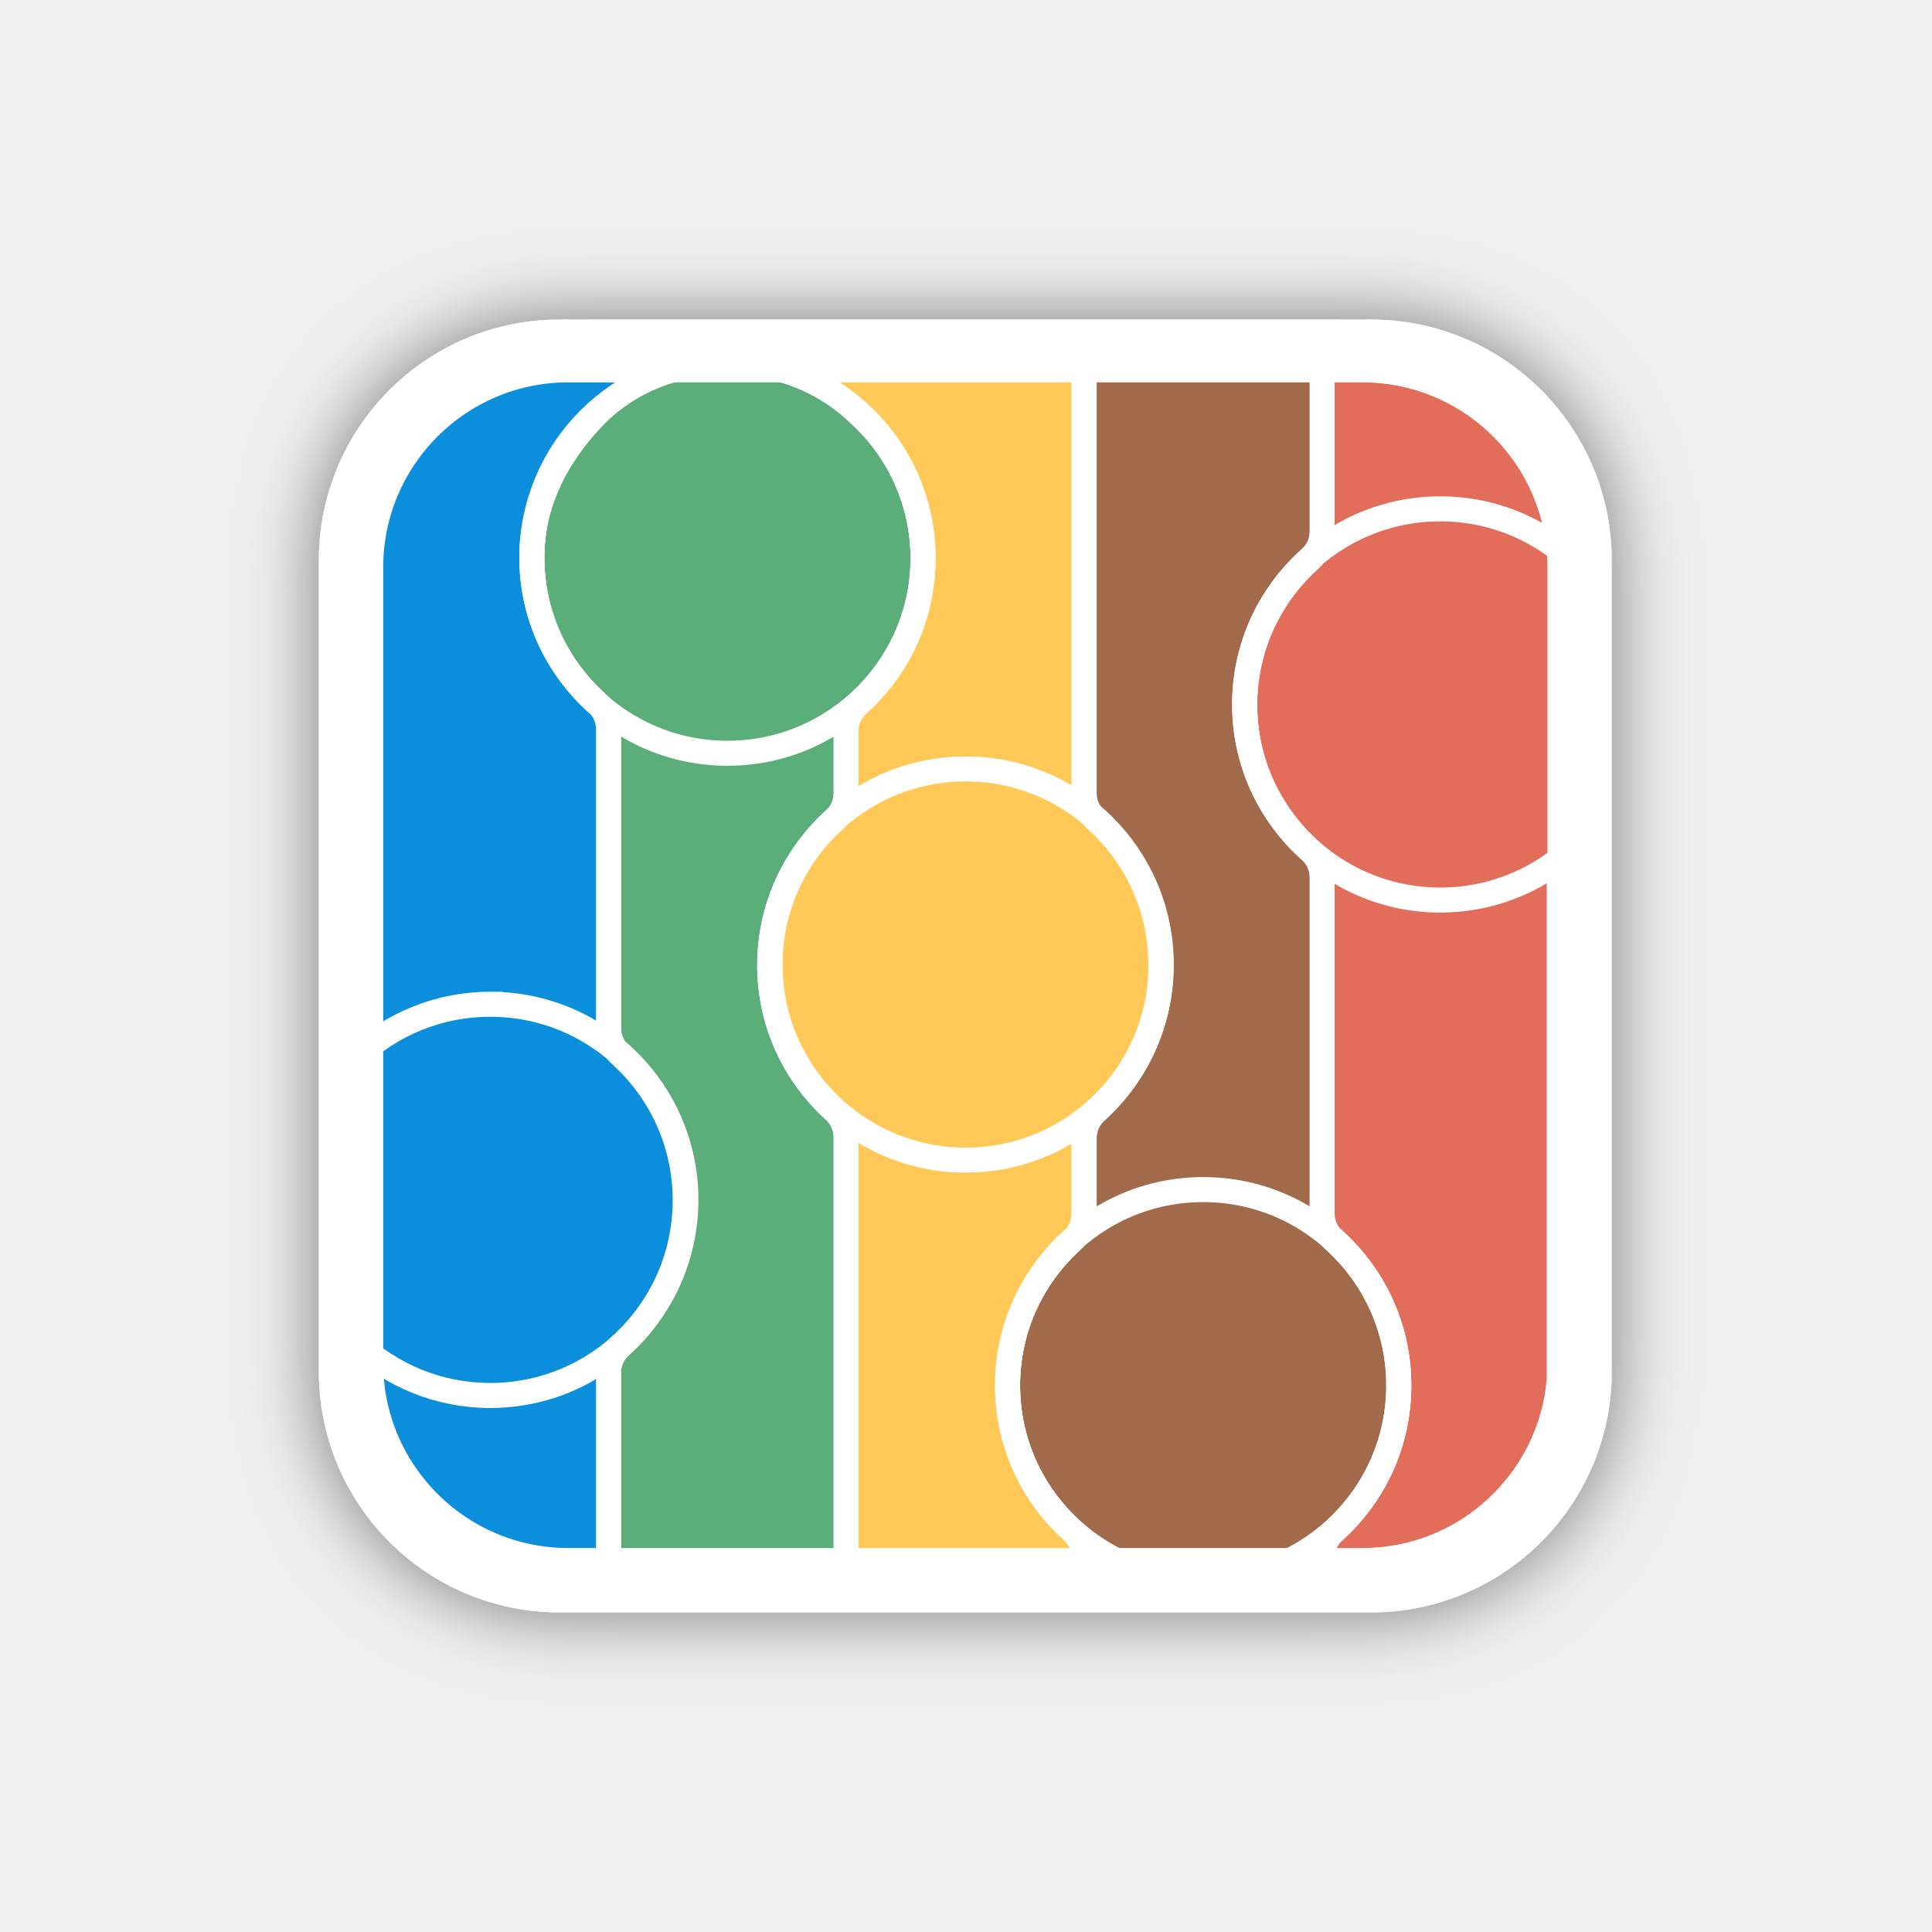
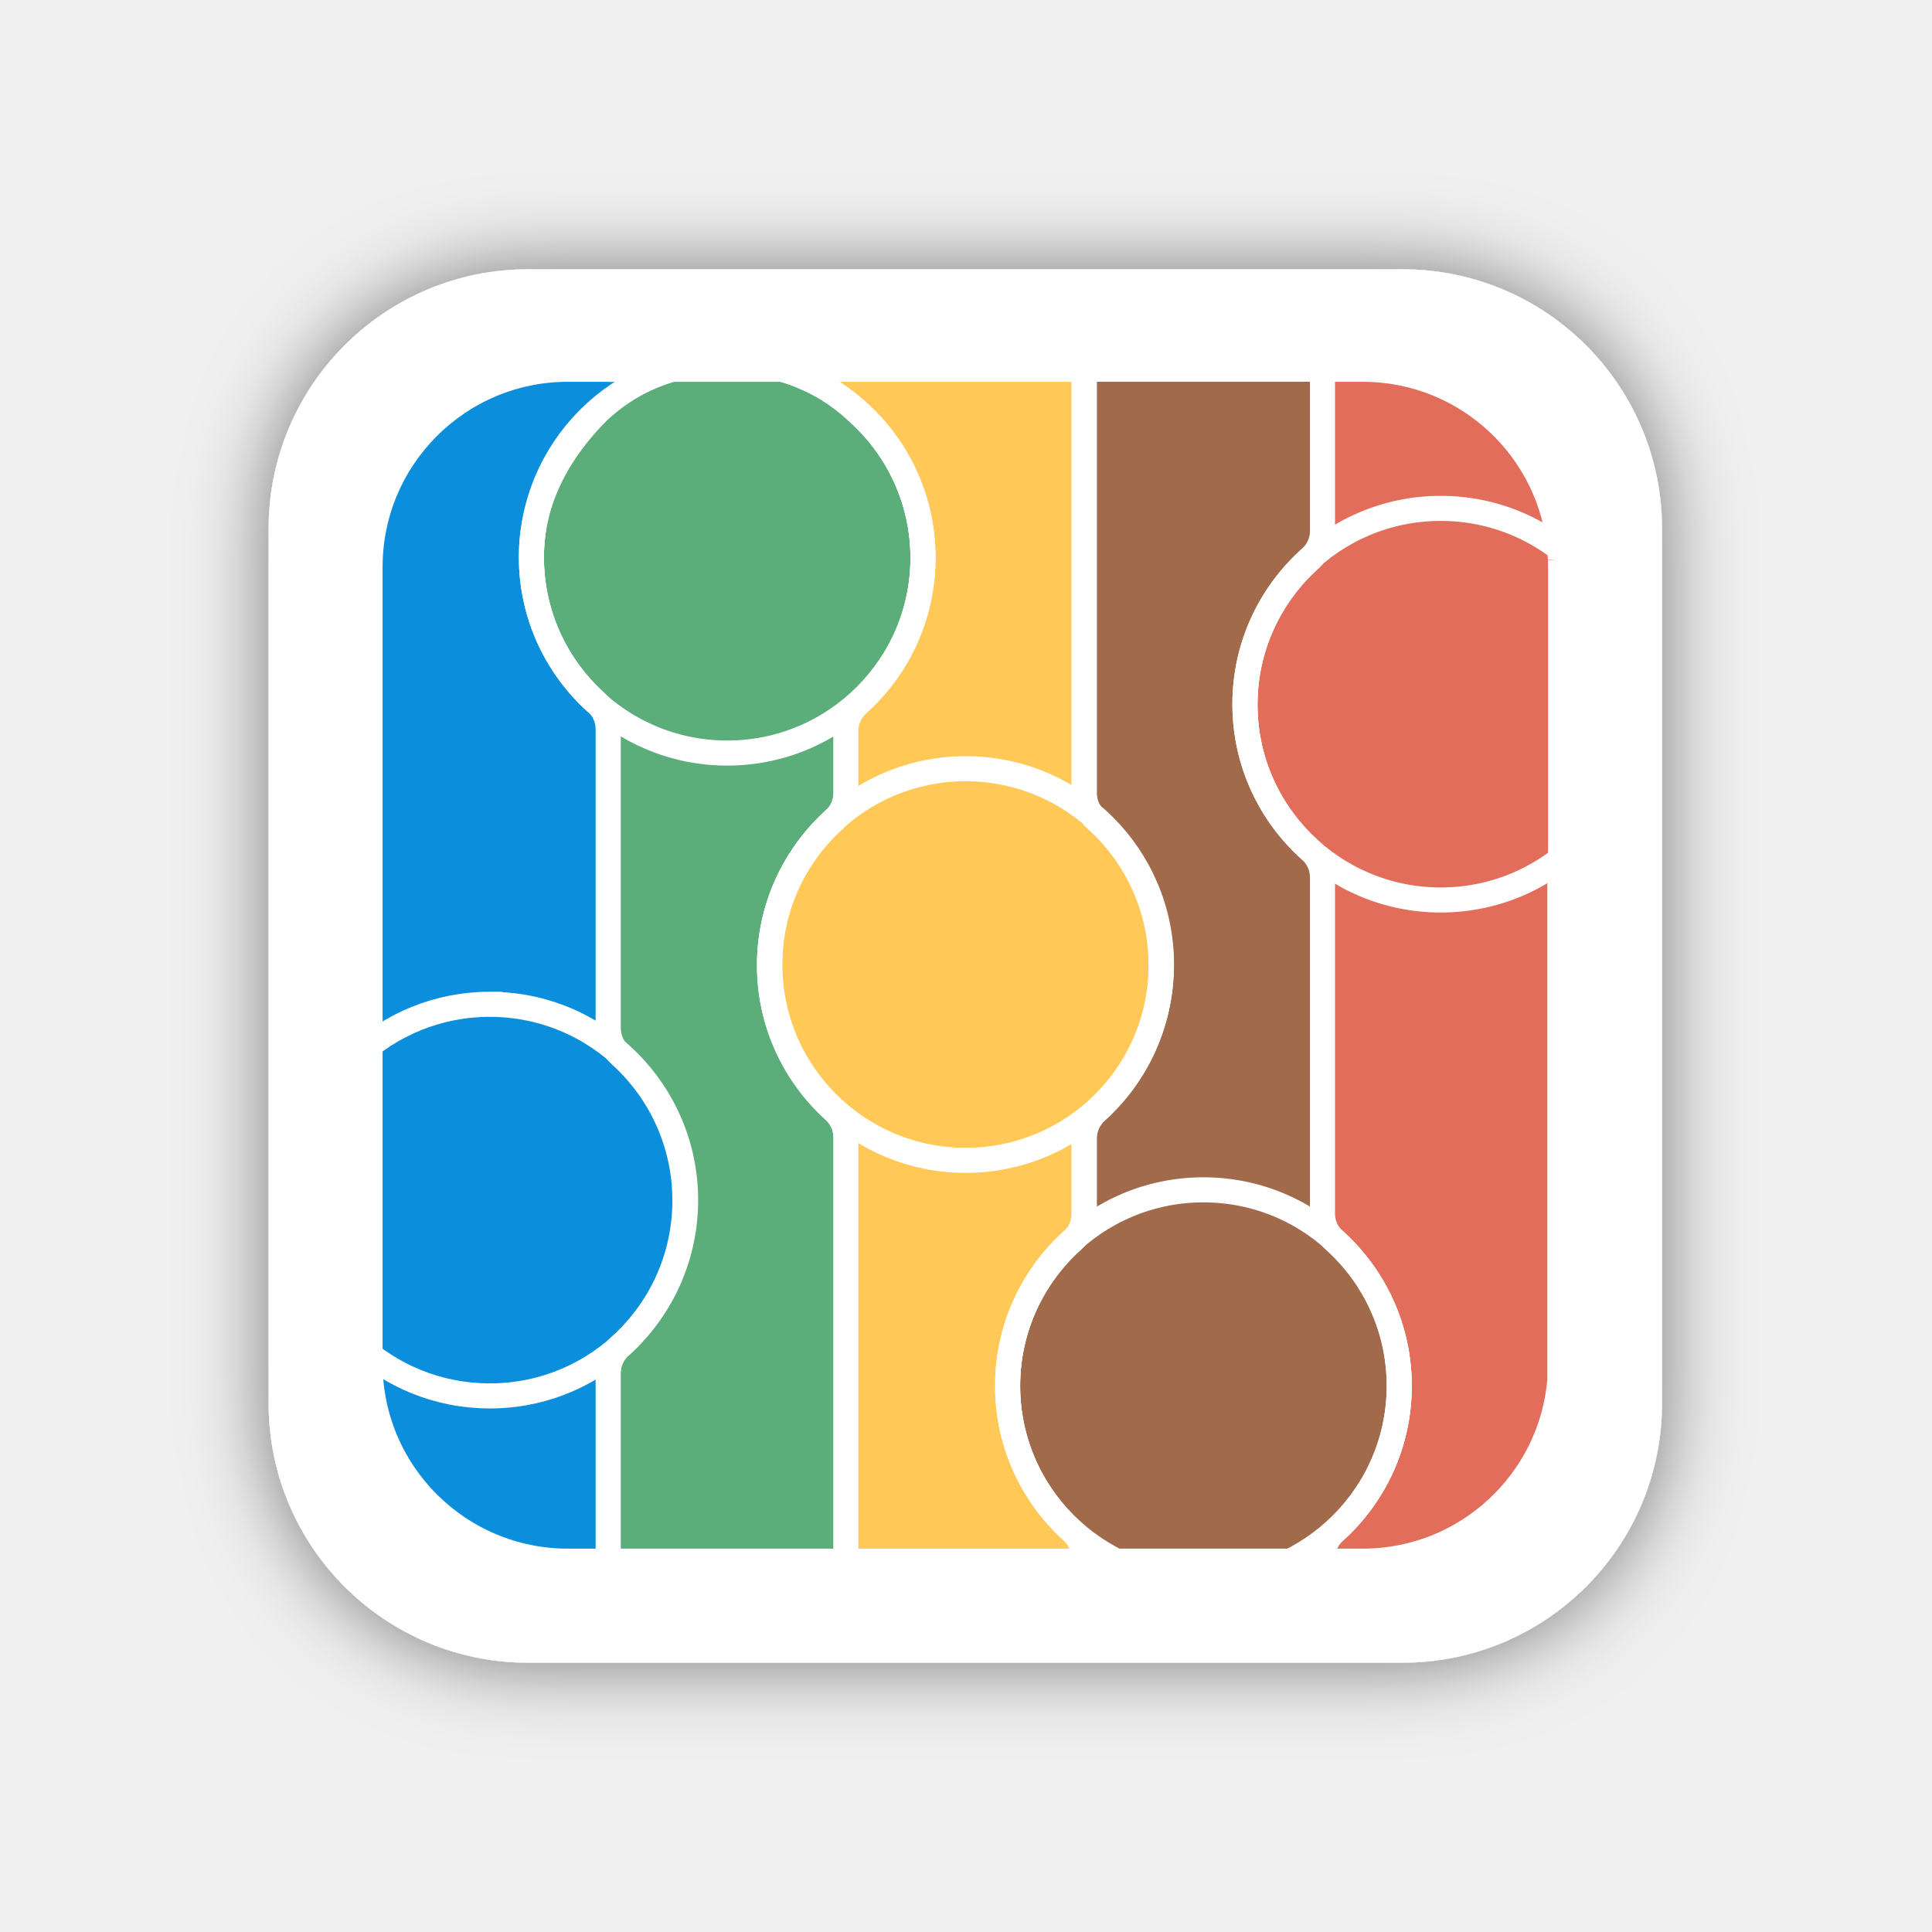
- <svg xmlns="http://www.w3.org/2000/svg" id="Background" viewBox="0 0 1025.06 1025.06">
+ <svg xmlns="http://www.w3.org/2000/svg" id="Background" viewBox="0 0 1187.57 1187.57">
  <defs>
    <style>
      .cls-1, .cls-2 {
        fill: none;
      }

      .cls-3 {
        fill: #ffc857;
      }

      .cls-3, .cls-2, .cls-4, .cls-5, .cls-6, .cls-7 {
        stroke: #fff;
-         stroke-width: 13.28px;
+         stroke-width: 15.41px;
      }

      .cls-3, .cls-4, .cls-5, .cls-6, .cls-7 {
        stroke-linecap: round;
        stroke-linejoin: bevel;
      }

      .cls-2 {
        stroke-miterlimit: 10;
      }

      .cls-4 {
        fill: #e26d5a;
      }

      .cls-5 {
        fill: #0b8edc;
      }

      .cls-6 {
        fill: #a06a4b;
      }

      .cls-8 {
        fill: #fff;
        filter: url(#outer-glow-1);
      }

      .cls-7 {
        fill: #5bae7a;
      }
    </style>
-     <filter id="outer-glow-1" x="108.53" y="109.53" width="807" height="806" filterUnits="userSpaceOnUse">
+     <filter id="outer-glow-1" x="90.18" y="89.83" width="1007" height="1008" filterUnits="userSpaceOnUse">
      <feOffset dx="0" dy="0" />
-       <feGaussianBlur result="blur" stdDeviation="20" />
+       <feGaussianBlur result="blur" stdDeviation="24.97" />
      <feFlood flood-color="#000" flood-opacity=".5" />
      <feComposite in2="blur" operator="in" />
      <feComposite in="SourceGraphic" />
    </filter>
  </defs>
-   <rect class="cls-1" x=".53" y=".53" width="1024" height="1024" />
-   <rect class="cls-8" x="169.2" y="169.57" width="685.91" height="685.91" rx="127.71" ry="127.71" />
-   <path class="cls-4" d="M827.59,297.26c0-.12,0-.23-.01-.35-.05-1.28-.13-2.56-.22-3.83,0-.09,0-.18-.01-.26-4.22-54.04-49.41-96.58-104.54-96.58h-21.67c-.02.38-.04.76-.04,1.14v85.53c0,5.42-2.31,10.57-6.33,14.2-21.09,19-34.35,46.51-34.35,77.13s13.26,58.13,34.35,77.13c4.02,3.62,6.33,8.78,6.33,14.2v177.95c0,5.44,2.33,10.62,6.39,14.25,21.27,19,34.66,46.64,34.66,77.41s-13.39,58.41-34.66,77.41c-4.06,3.63-6.39,8.8-6.39,14.25h0c0,.38.01.77.04,1.14h21.67c54.95,0,100.03-42.27,104.49-96.07v-275.27c.12-.09.25-.19.37-.28v-155.25c0-1.29-.03-2.57-.08-3.84Z" />
-   <path class="cls-6" d="M707.79,658.05c-4.02-3.62-6.33-8.78-6.33-14.2v-178.39c0-5.45-2.33-10.63-6.4-14.25-21.29-19.01-34.7-46.66-34.7-77.45s13.41-58.44,34.7-77.45c4.06-3.63,6.4-8.81,6.4-14.25v-84.68c0-.38-.01-.77-.04-1.14h-126.13c-.02.38-.04.76-.04,1.14v223.81c0,5.42,2.31,10.57,6.33,14.2,21.09,19,34.35,46.51,34.35,77.13s-13.26,58.13-34.35,77.13c-4.02,3.62-6.33,8.78-6.33,14.2v40c0,5.42-2.31,10.57-6.33,14.2-21.09,19-34.35,46.51-34.35,77.13s13.26,58.13,34.35,77.13c4.02,3.62,6.33,8.78,6.33,14.2v.33c0,.38.01.77.04,1.14h126.13c.02-.38.04-.76.04-1.14v-.33c0-5.42,2.31-10.57,6.33-14.2,21.09-19,34.35-46.51,34.35-77.13s-13.26-58.13-34.35-77.13Z" />
-   <path class="cls-7" d="M322.86,197.39v7.7c0,5.42-2.31,10.57-6.33,14.2-21.09,19-34.35,46.51-34.35,77.13s13.26,58.13,34.35,77.13c4.02,3.62,6.33,8.78,6.33,14.2v157.99c0,5.42,2.31,10.57,6.33,14.2,21.09,19,34.35,46.51,34.35,77.13s-13.26,58.13-34.35,77.13c-4.02,3.62-6.33,8.78-6.33,14.2v98.46c0,.38.01.77.04,1.14h126.13c.02-.38.04-.76.04-1.14v-223.4c0-5.42-2.31-10.57-6.33-14.2-21.09-19-34.35-46.51-34.35-77.13s13.26-58.13,34.35-77.13c4.02-3.62,6.33-8.78,6.33-14.2v-33.05c0-5.42,2.31-10.57,6.33-14.2,21.09-19,34.35-46.51,34.35-77.13s-13.26-58.13-34.35-77.13c-4.02-3.62-6.33-8.78-6.33-14.2v-7.7c0-.38-.01-.77-.04-1.14h-126.13c-.02.38-.04.76-.04,1.14Z" />
-   <path class="cls-5" d="M301.52,827.98h21.3c.02-.38.04-.76.04-1.14v-98.71c0-5.42,2.31-10.57,6.33-14.2,21.09-19,34.35-46.51,34.35-77.13s-13.26-58.13-34.35-77.13c-4.02-3.62-6.33-8.78-6.33-14.2v-158.51c0-5.42-2.31-10.57-6.33-14.2-21.09-19-34.35-46.51-34.35-77.13s15.13-56.76,35.2-76.83c4.4-4.4,20.51-17.93,38.97-22.57h2.06c0-.38-35.56.38-35.58,0h-21.3c-57.91,0-104.86,46.95-104.86,104.86v422.02c0,57.91,46.95,104.86,104.86,104.86Z" />
-   <path class="cls-3" d="M429.02,196.55l-13.71-.3c21.98,6.04,35.86,19.26,39.91,22.88,21.19,19,34.53,46.59,34.53,77.29s-13.34,58.29-34.53,77.29c-4.04,3.63-6.36,8.79-6.36,14.22v33.05c0,5.4-2.29,10.54-6.3,14.17-20.99,18.99-34.18,46.44-34.18,76.97s13.19,57.98,34.18,76.97c4.01,3.62,6.3,8.77,6.3,14.17v223.59c0,.38.01.77.04,1.14h126.13c.02-.38.04-.76.04-1.14v-.52c0-5.4-2.29-10.54-6.3-14.17-20.99-18.99-34.18-46.44-34.18-76.97s13.19-57.98,34.18-76.97c4.01-3.62,6.3-8.77,6.3-14.17v-40.41c0-5.43,2.32-10.6,6.36-14.22,21.19-19,34.53-46.59,34.53-77.29s-13.34-58.29-34.53-77.29c-4.04-3.63-6.36-8.79-6.36-14.22v-223.21c0-.38-.01-.77-.04-1.14h-126.13c-6.24,0-14.52.19-15.81.29h-4.06Z" />
-   <circle class="cls-2" cx="385.96" cy="295.88" r="103.78" />
-   <circle class="cls-2" cx="638.36" cy="734.94" r="103.78" />
-   <circle class="cls-2" cx="512.35" cy="511.75" r="103.78" />
-   <path class="cls-2" d="M841.8,304.91c-19.01-21.42-46.75-34.93-77.65-34.93-57.32,0-103.78,46.47-103.78,103.78s46.47,103.78,103.78,103.78c30.9,0,58.63-13.51,77.65-34.93v-137.71Z" />
-   <path class="cls-2" d="M260.13,532.82c-27.53,0-52.56,10.72-71.13,28.22v151.13c18.58,17.49,43.6,28.22,71.13,28.22,57.32,0,103.78-46.47,103.78-103.78s-46.47-103.78-103.78-103.78Z" />
+   <rect class="cls-1" width="1187.57" height="1187.57" />
+   <rect class="cls-8" x="165.13" y="165.55" width="856.47" height="856.47" rx="159.47" ry="159.47" />
+   <path class="cls-4" d="M959.17,344.13c0-.13-.01-.27-.02-.4-.06-1.49-.15-2.97-.26-4.44,0-.1,0-.2-.01-.31-4.9-62.67-57.3-112-121.23-112h-25.14c-.03.44-.04.88-.04,1.33v99.19c0,6.28-2.67,12.26-7.34,16.46-24.46,22.03-39.84,53.94-39.84,89.45s15.38,67.42,39.84,89.45c4.67,4.2,7.34,10.18,7.34,16.46v206.38c0,6.31,2.7,12.32,7.41,16.52,24.67,22.04,40.2,54.09,40.2,89.78s-15.53,67.74-40.2,89.78c-4.71,4.21-7.41,10.21-7.41,16.52h0c0,.45.02.89.04,1.33h25.14c63.73,0,116-49.03,121.18-111.42v-319.25c.14-.11.29-.22.43-.33v-180.05c0-1.49-.03-2.98-.09-4.46Z" />
+   <path class="cls-6" d="M820.24,762.55c-4.67-4.2-7.34-10.18-7.34-16.46v-206.89c0-6.32-2.7-12.32-7.42-16.53-24.7-22.04-40.25-54.11-40.25-89.82s15.55-67.78,40.25-89.82c4.71-4.21,7.42-10.21,7.42-16.53v-98.2c0-.45-.02-.89-.04-1.33h-146.27c-.03.44-.04.88-.04,1.33v259.57c0,6.28,2.67,12.26,7.34,16.46,24.46,22.03,39.84,53.94,39.84,89.45s-15.38,67.42-39.84,89.45c-4.67,4.2-7.34,10.18-7.34,16.46v46.39c0,6.28-2.67,12.26-7.34,16.46-24.46,22.03-39.84,53.94-39.84,89.45s15.38,67.42,39.84,89.45c4.67,4.2,7.34,10.18,7.34,16.46v.39c0,.45.02.89.04,1.33h146.27c.03-.44.04-.88.04-1.33v-.39c0-6.28,2.67-12.26,7.34-16.46,24.46-22.03,39.84-53.94,39.84-89.45s-15.38-67.42-39.84-89.45Z" />
+   <path class="cls-7" d="M373.82,228.31v8.93c0,6.28-2.67,12.26-7.34,16.46-24.46,22.03-39.84,53.94-39.84,89.45s15.38,67.42,39.84,89.45c4.67,4.2,7.34,10.18,7.34,16.46v183.22c0,6.28,2.67,12.26,7.34,16.46,24.46,22.03,39.84,53.94,39.84,89.45s-15.38,67.42-39.84,89.45c-4.67,4.2-7.34,10.18-7.34,16.46v114.19c0,.45.02.89.04,1.33h146.27c.03-.44.04-.88.04-1.33v-259.08c0-6.28-2.67-12.26-7.34-16.46-24.46-22.03-39.84-53.94-39.84-89.45s15.38-67.42,39.84-89.45c4.67-4.2,7.34-10.18,7.34-16.46v-38.33c0-6.28,2.67-12.26,7.34-16.46,24.46-22.03,39.84-53.94,39.84-89.45s-15.38-67.42-39.84-89.45c-4.67-4.2-7.34-10.18-7.34-16.46v-8.93c0-.45-.02-.89-.04-1.33h-146.27c-.03.44-.04.88-.04,1.33Z" />
+   <path class="cls-5" d="M349.07,959.63h24.71c.03-.44.04-.88.04-1.33v-114.48c0-6.28,2.67-12.26,7.34-16.46,24.46-22.03,39.84-53.94,39.84-89.45s-15.38-67.42-39.84-89.45c-4.67-4.2-7.34-10.18-7.34-16.46v-183.83c0-6.28-2.67-12.26-7.34-16.46-24.46-22.03-39.84-53.94-39.84-89.45s17.55-65.82,40.82-89.1c5.1-5.1,23.79-20.8,45.19-26.18h2.39c0-.45-41.23.44-41.26,0h-24.71c-67.16,0-121.61,54.45-121.61,121.61v489.43c0,67.16,54.45,121.61,121.61,121.61Z" />
+   <path class="cls-3" d="M496.94,227.33l-15.91-.35c25.49,7.01,41.59,22.33,46.28,26.54,24.58,22.04,40.04,54.03,40.04,89.63s-15.47,67.6-40.04,89.63c-4.69,4.21-7.38,10.2-7.38,16.5v38.33c0,6.26-2.66,12.23-7.3,16.43-24.34,22.02-39.64,53.86-39.64,89.27s15.3,67.24,39.64,89.27c4.64,4.2,7.3,10.17,7.3,16.43v259.3c0,.45.02.89.04,1.33h146.27c.03-.44.04-.88.04-1.33v-.6c0-6.26-2.66-12.23-7.3-16.43-24.34-22.02-39.64-53.86-39.64-89.27s15.3-67.24,39.64-89.27c4.64-4.2,7.3-10.17,7.3-16.43v-46.87c0-6.3,2.69-12.29,7.38-16.5,24.58-22.04,40.04-54.03,40.04-89.63s-15.47-67.6-40.04-89.63c-4.69-4.21-7.38-10.2-7.38-16.5V228.31c0-.45-.02-.89-.04-1.33h-146.27c-7.23,0-16.84.22-18.33.33h-4.71Z" />
+   <circle class="cls-2" cx="447" cy="342.53" r="120.36" />
+   <circle class="cls-2" cx="739.72" cy="851.73" r="120.36" />
+   <circle class="cls-2" cx="593.58" cy="592.88" r="120.36" />
+   <path class="cls-2" d="M975.65,353c-22.05-24.85-54.22-40.51-90.05-40.51-66.47,0-120.36,53.89-120.36,120.36s53.89,120.36,120.36,120.36c35.83,0,68-15.66,90.05-40.51v-159.7Z" />
+   <path class="cls-2" d="M301.07,617.32c-31.93,0-60.95,12.44-82.5,32.73v175.27c21.54,20.29,50.57,32.73,82.5,32.73,66.47,0,120.36-53.89,120.36-120.36s-53.89-120.36-120.36-120.36Z" />
</svg>
